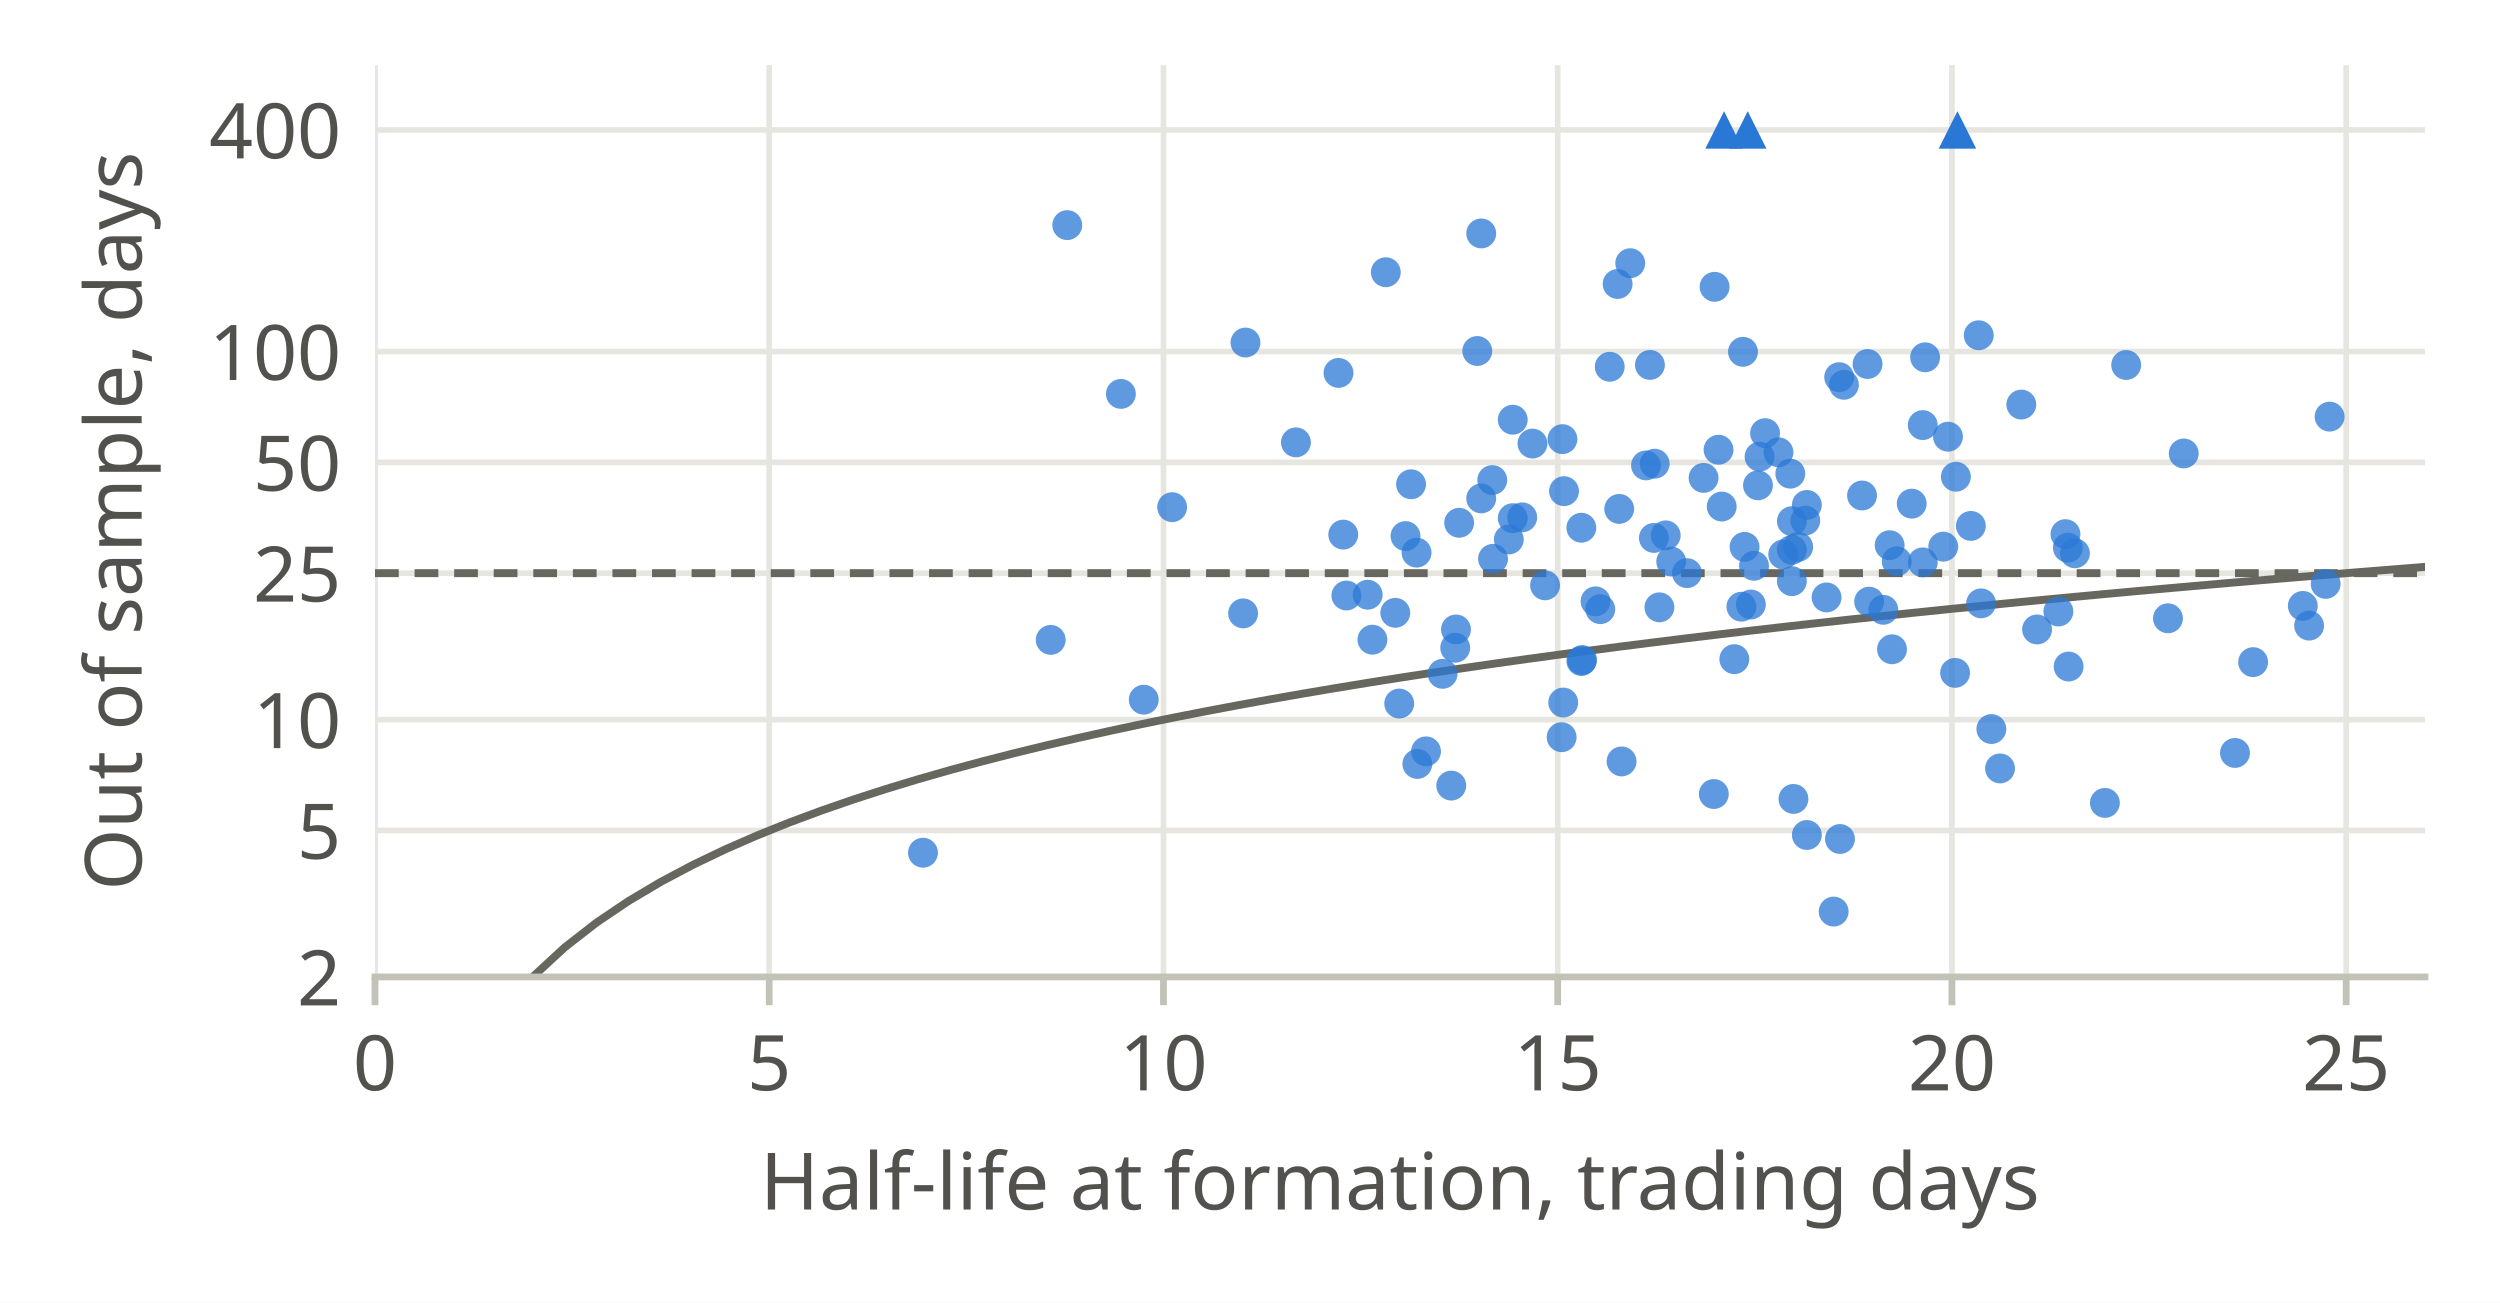
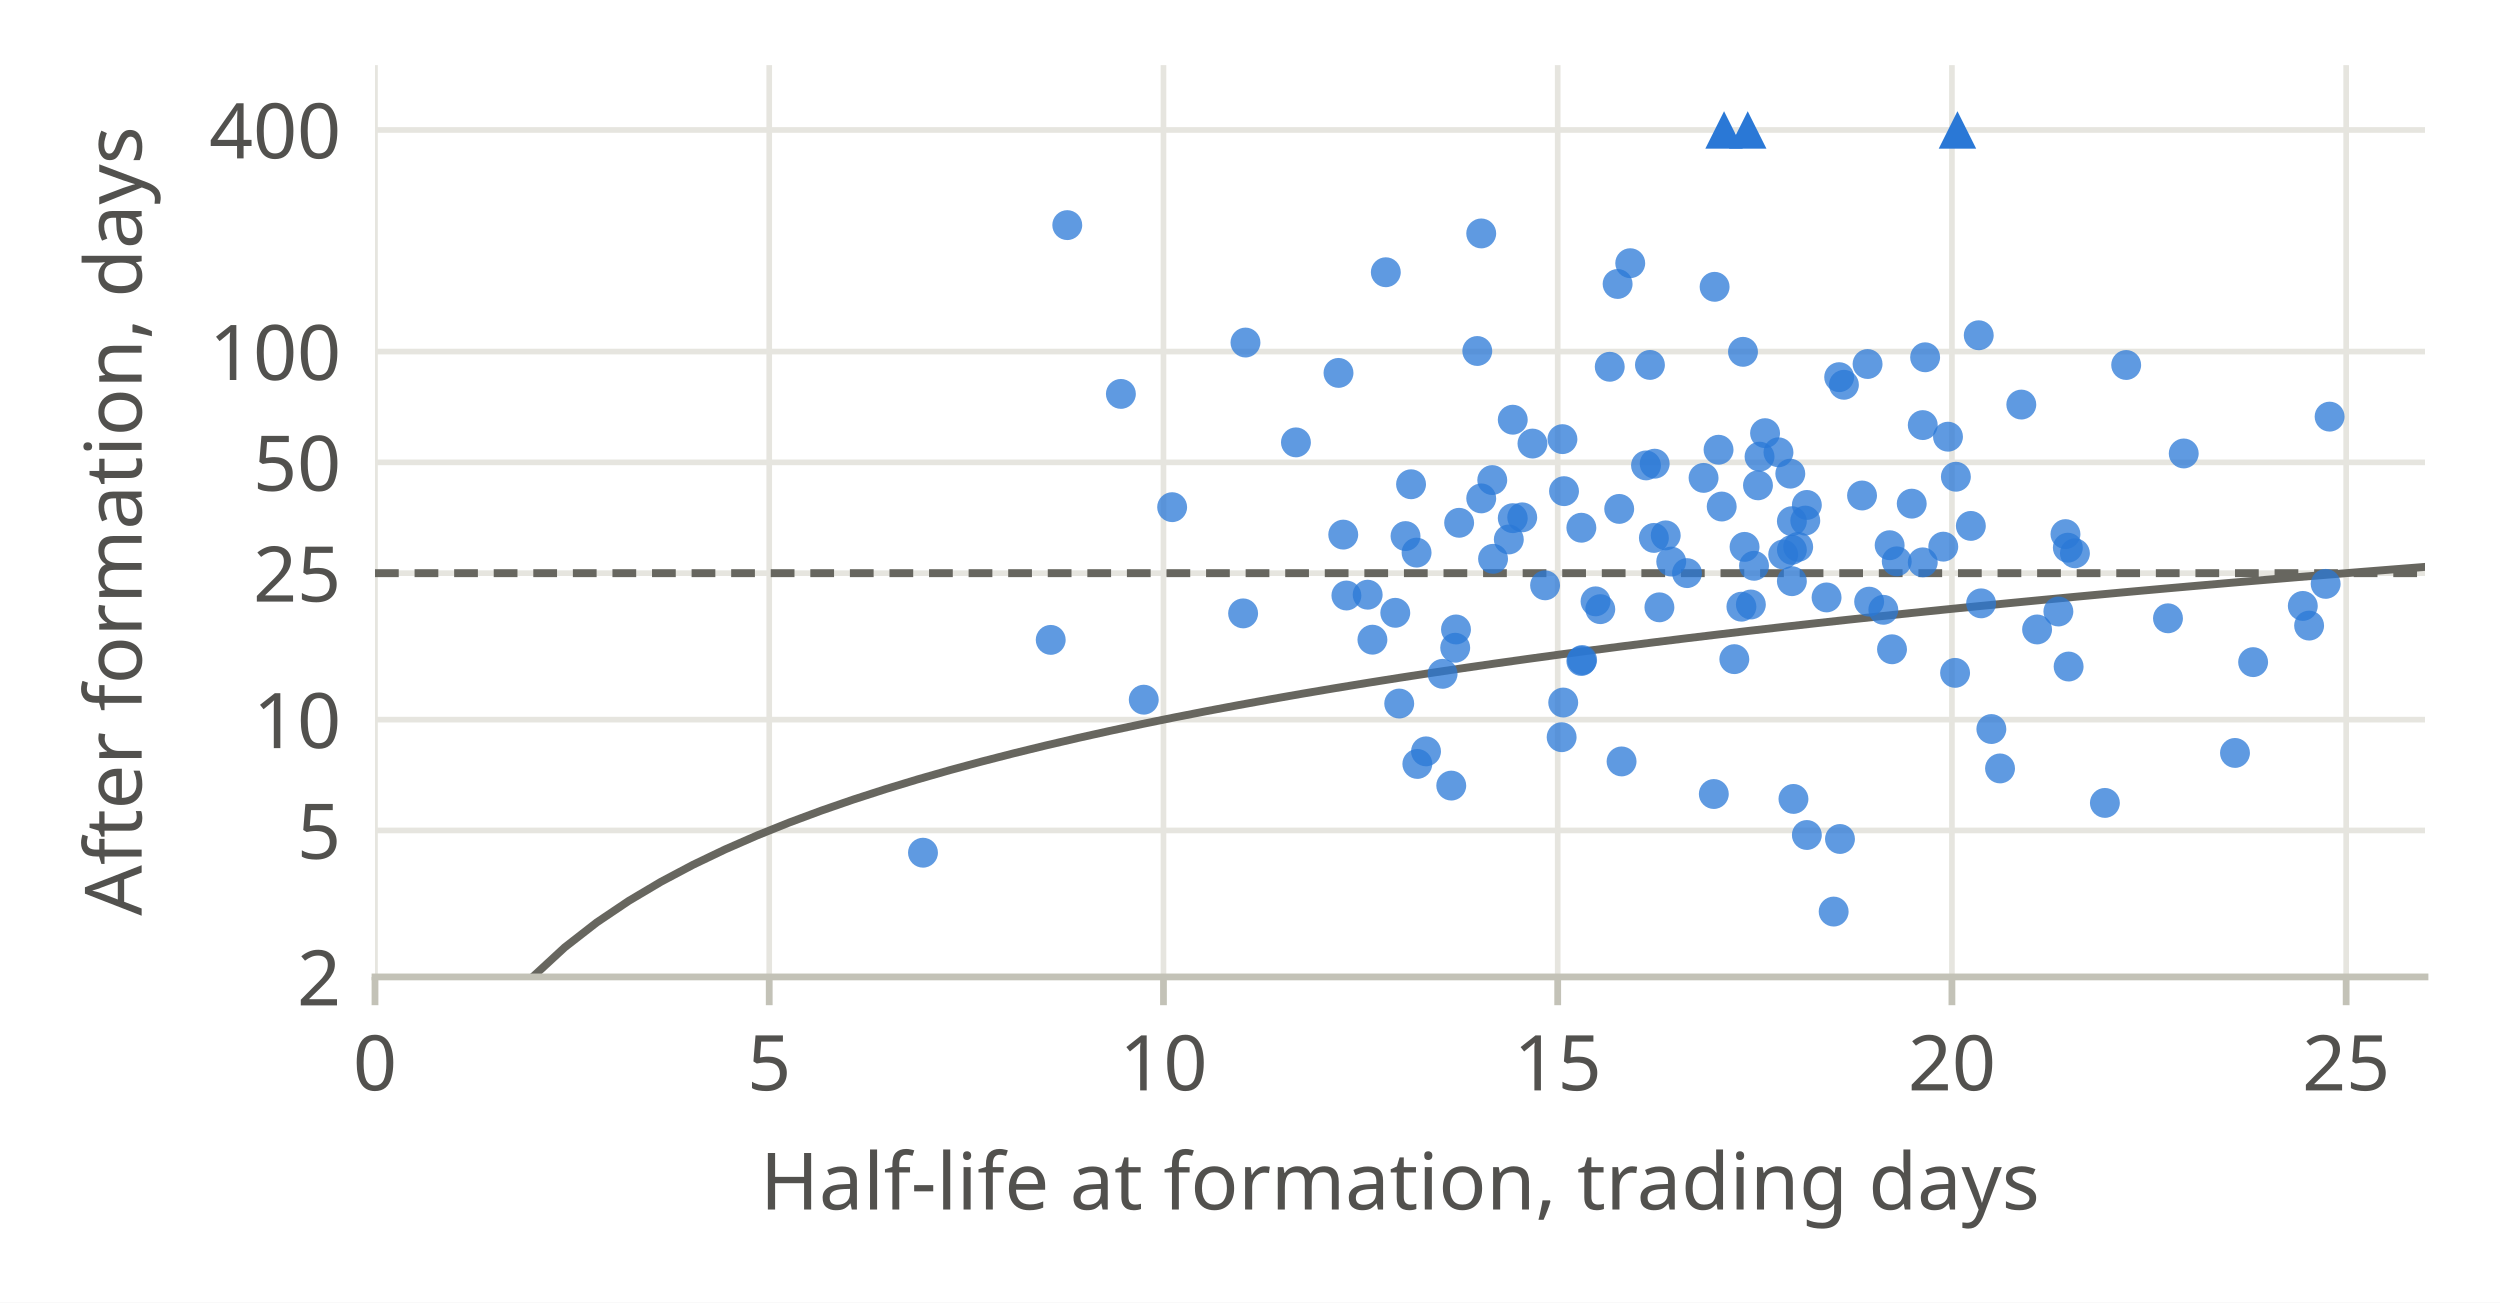
<svg xmlns="http://www.w3.org/2000/svg" xmlns:xlink="http://www.w3.org/1999/xlink" width="221.102pt" height="115.2pt" viewBox="0 0 221.102 115.2" version="1.1">
  <defs>
    <style type="text/css">*{stroke-linejoin: round; stroke-linecap: butt}</style>
  </defs>
  <g id="figure_1">
    <g id="patch_1">
      <path d="M 0 115.2 L 221.102 115.2 L 221.102 0 L 0 0 z " style="fill: #ffffff" />
    </g>
    <g id="axes_1">
      <g id="patch_2">
        <path d="M 33.165 86.4 L 214.469 86.4 L 214.469 5.76 L 33.165 5.76 z " style="fill: #ffffff" />
      </g>
      <g id="matplotlib.axis_1">
        <g id="xtick_1">
          <g id="line2d_1">
            <path d="M 33.165 86.4 L 33.165 5.76 " clip-path="url(#p48fe503455)" style="fill: none; stroke: #e6e5df; stroke-width: 0.5; stroke-linecap: round" />
          </g>
          <g id="line2d_2">
            <defs>
              <path id="m30e6e8c478" d="M 0 0 L 0 2.5 " style="stroke: #c3c2b7; stroke-width: 0.6" />
            </defs>
            <g>
              <use xlink:href="#m30e6e8c478" x="33.165" y="86.4" style="fill: #c3c2b7; stroke: #c3c2b7; stroke-width: 0.6" />
            </g>
          </g>
          <g id="text_1">
            <text style="font-size: 6.8px; font-family: 'IBM Plex Sans'; text-anchor: middle; fill: #52514e" x="33.165" y="96.432" transform="rotate(-0 33.16535 96.432)">0</text>
          </g>
        </g>
        <g id="xtick_2">
          <g id="line2d_3">
            <path d="M 68.031 86.4 L 68.031 5.76 " clip-path="url(#p48fe503455)" style="fill: none; stroke: #e6e5df; stroke-width: 0.5; stroke-linecap: round" />
          </g>
          <g id="line2d_4">
            <g>
              <use xlink:href="#m30e6e8c478" x="68.031" y="86.4" style="fill: #c3c2b7; stroke: #c3c2b7; stroke-width: 0.6" />
            </g>
          </g>
          <g id="text_2">
            <text style="font-size: 6.8px; font-family: 'IBM Plex Sans'; text-anchor: middle; fill: #52514e" x="68.031" y="96.432" transform="rotate(-0 68.0315 96.432)">5</text>
          </g>
        </g>
        <g id="xtick_3">
          <g id="line2d_5">
            <path d="M 102.898 86.4 L 102.898 5.76 " clip-path="url(#p48fe503455)" style="fill: none; stroke: #e6e5df; stroke-width: 0.5; stroke-linecap: round" />
          </g>
          <g id="line2d_6">
            <g>
              <use xlink:href="#m30e6e8c478" x="102.898" y="86.4" style="fill: #c3c2b7; stroke: #c3c2b7; stroke-width: 0.6" />
            </g>
          </g>
          <g id="text_3">
            <text style="font-size: 6.8px; font-family: 'IBM Plex Sans'; text-anchor: middle; fill: #52514e" x="102.898" y="96.432" transform="rotate(-0 102.8976 96.432)">10</text>
          </g>
        </g>
        <g id="xtick_4">
          <g id="line2d_7">
            <path d="M 137.764 86.4 L 137.764 5.76 " clip-path="url(#p48fe503455)" style="fill: none; stroke: #e6e5df; stroke-width: 0.5; stroke-linecap: round" />
          </g>
          <g id="line2d_8">
            <g>
              <use xlink:href="#m30e6e8c478" x="137.764" y="86.4" style="fill: #c3c2b7; stroke: #c3c2b7; stroke-width: 0.6" />
            </g>
          </g>
          <g id="text_4">
            <text style="font-size: 6.8px; font-family: 'IBM Plex Sans'; text-anchor: middle; fill: #52514e" x="137.764" y="96.432" transform="rotate(-0 137.7638 96.432)">15</text>
          </g>
        </g>
        <g id="xtick_5">
          <g id="line2d_9">
            <path d="M 172.63 86.4 L 172.63 5.76 " clip-path="url(#p48fe503455)" style="fill: none; stroke: #e6e5df; stroke-width: 0.5; stroke-linecap: round" />
          </g>
          <g id="line2d_10">
            <g>
              <use xlink:href="#m30e6e8c478" x="172.63" y="86.4" style="fill: #c3c2b7; stroke: #c3c2b7; stroke-width: 0.6" />
            </g>
          </g>
          <g id="text_5">
            <text style="font-size: 6.8px; font-family: 'IBM Plex Sans'; text-anchor: middle; fill: #52514e" x="172.63" y="96.432" transform="rotate(-0 172.6299 96.432)">20</text>
          </g>
        </g>
        <g id="xtick_6">
          <g id="line2d_11">
            <path d="M 207.496 86.4 L 207.496 5.76 " clip-path="url(#p48fe503455)" style="fill: none; stroke: #e6e5df; stroke-width: 0.5; stroke-linecap: round" />
          </g>
          <g id="line2d_12">
            <g>
              <use xlink:href="#m30e6e8c478" x="207.496" y="86.4" style="fill: #c3c2b7; stroke: #c3c2b7; stroke-width: 0.6" />
            </g>
          </g>
          <g id="text_6">
            <text style="font-size: 6.8px; font-family: 'IBM Plex Sans'; text-anchor: middle; fill: #52514e" x="207.496" y="96.432" transform="rotate(-0 207.4961 96.432)">25</text>
          </g>
        </g>
        <g id="text_7">
          <text style="font-size: 7px; font-family: 'IBM Plex Sans'; text-anchor: middle; fill: #52514e" x="123.817" y="106.972" transform="rotate(-0 123.8173 106.972)">Half-life at formation, trading days</text>
        </g>
      </g>
      <g id="matplotlib.axis_2">
        <g id="ytick_1">
          <g id="line2d_13">
            <path d="M 33.165 86.4 L 214.469 86.4 " clip-path="url(#p48fe503455)" style="fill: none; stroke: #e6e5df; stroke-width: 0.5; stroke-linecap: round" />
          </g>
          <g id="line2d_14" />
          <g id="text_8">
            <text style="font-size: 6.8px; font-family: 'IBM Plex Sans'; text-anchor: end; fill: #52514e" x="30.165" y="88.916" transform="rotate(-0 30.16535 88.916)">2</text>
          </g>
        </g>
        <g id="ytick_2">
          <g id="line2d_15">
            <path d="M 33.165 73.445 L 214.469 73.445 " clip-path="url(#p48fe503455)" style="fill: none; stroke: #e6e5df; stroke-width: 0.5; stroke-linecap: round" />
          </g>
          <g id="line2d_16" />
          <g id="text_9">
            <text style="font-size: 6.8px; font-family: 'IBM Plex Sans'; text-anchor: end; fill: #52514e" x="30.165" y="75.961" transform="rotate(-0 30.16535 75.96149)">5</text>
          </g>
        </g>
        <g id="ytick_3">
          <g id="line2d_17">
            <path d="M 33.165 63.646 L 214.469 63.646 " clip-path="url(#p48fe503455)" style="fill: none; stroke: #e6e5df; stroke-width: 0.5; stroke-linecap: round" />
          </g>
          <g id="line2d_18" />
          <g id="text_10">
            <text style="font-size: 6.8px; font-family: 'IBM Plex Sans'; text-anchor: end; fill: #52514e" x="30.165" y="66.162" transform="rotate(-0 30.16535 66.16179)">10</text>
          </g>
        </g>
        <g id="ytick_4">
          <g id="line2d_19">
            <path d="M 33.165 50.691 L 214.469 50.691 " clip-path="url(#p48fe503455)" style="fill: none; stroke: #e6e5df; stroke-width: 0.5; stroke-linecap: round" />
          </g>
          <g id="line2d_20" />
          <g id="text_11">
            <text style="font-size: 6.8px; font-family: 'IBM Plex Sans'; text-anchor: end; fill: #52514e" x="30.165" y="53.207" transform="rotate(-0 30.16535 53.20728)">25</text>
          </g>
        </g>
        <g id="ytick_5">
          <g id="line2d_21">
            <path d="M 33.165 40.892 L 214.469 40.892 " clip-path="url(#p48fe503455)" style="fill: none; stroke: #e6e5df; stroke-width: 0.5; stroke-linecap: round" />
          </g>
          <g id="line2d_22" />
          <g id="text_12">
            <text style="font-size: 6.8px; font-family: 'IBM Plex Sans'; text-anchor: end; fill: #52514e" x="30.165" y="43.408" transform="rotate(-0 30.16535 43.40758)">50</text>
          </g>
        </g>
        <g id="ytick_6">
          <g id="line2d_23">
            <path d="M 33.165 31.092 L 214.469 31.092 " clip-path="url(#p48fe503455)" style="fill: none; stroke: #e6e5df; stroke-width: 0.5; stroke-linecap: round" />
          </g>
          <g id="line2d_24" />
          <g id="text_13">
            <text style="font-size: 6.8px; font-family: 'IBM Plex Sans'; text-anchor: end; fill: #52514e" x="30.165" y="33.608" transform="rotate(-0 30.16535 33.60787)">100</text>
          </g>
        </g>
        <g id="ytick_7">
          <g id="line2d_25">
            <path d="M 33.165 11.492 L 214.469 11.492 " clip-path="url(#p48fe503455)" style="fill: none; stroke: #e6e5df; stroke-width: 0.5; stroke-linecap: round" />
          </g>
          <g id="line2d_26" />
          <g id="text_14">
            <text style="font-size: 6.8px; font-family: 'IBM Plex Sans'; text-anchor: end; fill: #52514e" x="30.165" y="14.008" transform="rotate(-0 30.16535 14.00846)">400</text>
          </g>
        </g>
        <g id="text_15">
-           <text style="font-size: 7px; font-family: 'IBM Plex Sans'; text-anchor: middle; fill: #52514e" x="12.525" y="46.08" transform="rotate(-90 12.52535 46.08)">Out of sample, days</text>
+           <text style="font-size: 7px; font-family: 'IBM Plex Sans'; text-anchor: middle; fill: #52514e" x="12.525" y="46.08" transform="rotate(-90 12.52535 46.08)">After formation, days</text>
        </g>
      </g>
      <g id="line2d_27">
        <path d="M 47.112 86.4 L 49.948 83.782 L 52.785 81.575 L 55.622 79.666 L 58.458 77.984 L 61.295 76.481 L 64.131 75.123 L 66.968 73.884 L 69.804 72.744 L 72.641 71.69 L 75.477 70.709 L 78.314 69.792 L 81.151 68.93 L 83.987 68.118 L 86.824 67.35 L 89.66 66.622 L 92.497 65.929 L 95.333 65.269 L 98.17 64.638 L 101.007 64.034 L 103.843 63.455 L 106.68 62.899 L 109.516 62.364 L 112.353 61.848 L 115.189 61.35 L 118.026 60.87 L 120.863 60.405 L 123.699 59.955 L 126.536 59.519 L 129.372 59.096 L 132.209 58.685 L 135.045 58.286 L 137.882 57.897 L 140.719 57.519 L 143.555 57.151 L 146.392 56.793 L 149.228 56.443 L 152.065 56.102 L 154.901 55.768 L 157.738 55.443 L 160.575 55.124 L 163.411 54.813 L 166.248 54.508 L 169.084 54.21 L 171.921 53.918 L 174.757 53.632 L 177.594 53.352 L 180.43 53.077 L 183.267 52.807 L 186.104 52.542 L 188.94 52.282 L 191.777 52.027 L 194.613 51.777 L 197.45 51.53 L 200.286 51.288 L 203.123 51.05 L 205.96 50.816 L 208.796 50.586 L 211.633 50.36 L 214.469 50.137 " clip-path="url(#p48fe503455)" style="fill: none; stroke: #67665f; stroke-width: 0.7; stroke-linecap: round" />
      </g>
      <g id="line2d_28">
        <path d="M 33.165 50.691 L 214.469 50.691 " clip-path="url(#p48fe503455)" style="fill: none; stroke-dasharray: 2.1,1.4; stroke-dashoffset: 0; stroke: #67665f; stroke-width: 0.7" />
      </g>
      <g id="patch_3">
        <path d="M 33.165 86.4 L 214.469 86.4 " style="fill: none; stroke: #c3c2b7; stroke-width: 0.6; stroke-linejoin: miter; stroke-linecap: square" />
      </g>
      <g id="PathCollection_1">
        <defs>
          <path id="m8a6e64d900" d="M 0 1.323 C 0.351 1.323 0.687 1.183 0.935 0.935 C 1.183 0.687 1.323 0.351 1.323 0 C 1.323 -0.351 1.183 -0.687 0.935 -0.935 C 0.687 -1.183 0.351 -1.323 0 -1.323 C -0.351 -1.323 -0.687 -1.183 -0.935 -0.935 C -1.183 -0.687 -1.323 -0.351 -1.323 0 C -1.323 0.351 -1.183 0.687 -0.935 0.935 C -0.687 1.183 -0.351 1.323 0 1.323 z " />
        </defs>
        <g clip-path="url(#p48fe503455)">
          <use xlink:href="#m8a6e64d900" x="129.047" y="46.236" style="fill: #2a78d6; fill-opacity: 0.75" />
          <use xlink:href="#m8a6e64d900" x="174.303" y="46.511" style="fill: #2a78d6; fill-opacity: 0.75" />
          <use xlink:href="#m8a6e64d900" x="118.378" y="32.98" style="fill: #2a78d6; fill-opacity: 0.75" />
          <use xlink:href="#m8a6e64d900" x="178.766" y="35.78" style="fill: #2a78d6; fill-opacity: 0.75" />
          <use xlink:href="#m8a6e64d900" x="139.925" y="58.373" style="fill: #2a78d6; fill-opacity: 0.75" />
          <use xlink:href="#m8a6e64d900" x="167.121" y="48.218" style="fill: #2a78d6; fill-opacity: 0.75" />
          <use xlink:href="#m8a6e64d900" x="124.305" y="47.41" style="fill: #2a78d6; fill-opacity: 0.75" />
          <use xlink:href="#m8a6e64d900" x="142.366" y="32.438" style="fill: #2a78d6; fill-opacity: 0.75" />
          <use xlink:href="#m8a6e64d900" x="180.161" y="55.669" style="fill: #2a78d6; fill-opacity: 0.75" />
          <use xlink:href="#m8a6e64d900" x="139.856" y="46.672" style="fill: #2a78d6; fill-opacity: 0.75" />
          <use xlink:href="#m8a6e64d900" x="138.322" y="43.438" style="fill: #2a78d6; fill-opacity: 0.75" />
          <use xlink:href="#m8a6e64d900" x="171.863" y="48.346" style="fill: #2a78d6; fill-opacity: 0.75" />
          <use xlink:href="#m8a6e64d900" x="170.05" y="37.595" style="fill: #2a78d6; fill-opacity: 0.75" />
          <use xlink:href="#m8a6e64d900" x="193.131" y="40.105" style="fill: #2a78d6; fill-opacity: 0.75" />
          <use xlink:href="#m8a6e64d900" x="131" y="44.078" style="fill: #2a78d6; fill-opacity: 0.75" />
          <use xlink:href="#m8a6e64d900" x="158.614" y="70.657" style="fill: #2a78d6; fill-opacity: 0.75" />
          <use xlink:href="#m8a6e64d900" x="167.33" y="57.422" style="fill: #2a78d6; fill-opacity: 0.75" />
          <use xlink:href="#m8a6e64d900" x="154.011" y="53.656" style="fill: #2a78d6; fill-opacity: 0.75" />
          <use xlink:href="#m8a6e64d900" x="157.289" y="40.001" style="fill: #2a78d6; fill-opacity: 0.75" />
          <use xlink:href="#m8a6e64d900" x="149.2" y="50.686" style="fill: #2a78d6; fill-opacity: 0.75" />
          <use xlink:href="#m8a6e64d900" x="132.046" y="49.421" style="fill: #2a78d6; fill-opacity: 0.75" />
          <use xlink:href="#m8a6e64d900" x="128.699" y="57.287" style="fill: #2a78d6; fill-opacity: 0.75" />
          <use xlink:href="#m8a6e64d900" x="120.958" y="52.595" style="fill: #2a78d6; fill-opacity: 0.75" />
          <use xlink:href="#m8a6e64d900" x="199.268" y="58.559" style="fill: #2a78d6; fill-opacity: 0.75" />
          <use xlink:href="#m8a6e64d900" x="159.66" y="46.04" style="fill: #2a78d6; fill-opacity: 0.75" />
          <use xlink:href="#m8a6e64d900" x="151.989" y="39.775" style="fill: #2a78d6; fill-opacity: 0.75" />
          <use xlink:href="#m8a6e64d900" x="161.542" y="52.837" style="fill: #2a78d6; fill-opacity: 0.75" />
          <use xlink:href="#m8a6e64d900" x="109.941" y="54.248" style="fill: #2a78d6; fill-opacity: 0.75" />
          <use xlink:href="#m8a6e64d900" x="197.664" y="66.59" style="fill: #2a78d6; fill-opacity: 0.75" />
          <use xlink:href="#m8a6e64d900" x="164.68" y="43.822" style="fill: #2a78d6; fill-opacity: 0.75" />
          <use xlink:href="#m8a6e64d900" x="170.05" y="49.735" style="fill: #2a78d6; fill-opacity: 0.75" />
          <use xlink:href="#m8a6e64d900" x="144.179" y="23.277" style="fill: #2a78d6; fill-opacity: 0.75" />
          <use xlink:href="#m8a6e64d900" x="125.351" y="67.563" style="fill: #2a78d6; fill-opacity: 0.75" />
          <use xlink:href="#m8a6e64d900" x="146.341" y="41.008" style="fill: #2a78d6; fill-opacity: 0.75" />
          <use xlink:href="#m8a6e64d900" x="121.377" y="56.574" style="fill: #2a78d6; fill-opacity: 0.75" />
          <use xlink:href="#m8a6e64d900" x="134.626" y="45.754" style="fill: #2a78d6; fill-opacity: 0.75" />
          <use xlink:href="#m8a6e64d900" x="182.95" y="58.949" style="fill: #2a78d6; fill-opacity: 0.75" />
          <use xlink:href="#m8a6e64d900" x="176.884" y="67.96" style="fill: #2a78d6; fill-opacity: 0.75" />
          <use xlink:href="#m8a6e64d900" x="182.881" y="48.438" style="fill: #2a78d6; fill-opacity: 0.75" />
          <use xlink:href="#m8a6e64d900" x="172.281" y="38.621" style="fill: #2a78d6; fill-opacity: 0.75" />
          <use xlink:href="#m8a6e64d900" x="170.259" y="31.598" style="fill: #2a78d6; fill-opacity: 0.75" />
          <use xlink:href="#m8a6e64d900" x="126.118" y="66.451" style="fill: #2a78d6; fill-opacity: 0.75" />
          <use xlink:href="#m8a6e64d900" x="159.799" y="73.847" style="fill: #2a78d6; fill-opacity: 0.75" />
          <use xlink:href="#m8a6e64d900" x="155.615" y="40.386" style="fill: #2a78d6; fill-opacity: 0.75" />
          <use xlink:href="#m8a6e64d900" x="152.268" y="44.798" style="fill: #2a78d6; fill-opacity: 0.75" />
          <use xlink:href="#m8a6e64d900" x="159.032" y="48.366" style="fill: #2a78d6; fill-opacity: 0.75" />
          <use xlink:href="#m8a6e64d900" x="186.158" y="71.01" style="fill: #2a78d6; fill-opacity: 0.75" />
          <use xlink:href="#m8a6e64d900" x="94.39" y="19.909" style="fill: #2a78d6; fill-opacity: 0.75" />
          <use xlink:href="#m8a6e64d900" x="143.412" y="67.341" style="fill: #2a78d6; fill-opacity: 0.75" />
          <use xlink:href="#m8a6e64d900" x="119.076" y="52.667" style="fill: #2a78d6; fill-opacity: 0.75" />
          <use xlink:href="#m8a6e64d900" x="114.613" y="39.124" style="fill: #2a78d6; fill-opacity: 0.75" />
          <use xlink:href="#m8a6e64d900" x="204.219" y="55.328" style="fill: #2a78d6; fill-opacity: 0.75" />
          <use xlink:href="#m8a6e64d900" x="155.127" y="50.039" style="fill: #2a78d6; fill-opacity: 0.75" />
          <use xlink:href="#m8a6e64d900" x="183.508" y="48.933" style="fill: #2a78d6; fill-opacity: 0.75" />
          <use xlink:href="#m8a6e64d900" x="156.103" y="38.309" style="fill: #2a78d6; fill-opacity: 0.75" />
          <use xlink:href="#m8a6e64d900" x="133.789" y="37.119" style="fill: #2a78d6; fill-opacity: 0.75" />
          <use xlink:href="#m8a6e64d900" x="163.077" y="34.031" style="fill: #2a78d6; fill-opacity: 0.75" />
          <use xlink:href="#m8a6e64d900" x="139.856" y="58.461" style="fill: #2a78d6; fill-opacity: 0.75" />
          <use xlink:href="#m8a6e64d900" x="203.661" y="53.587" style="fill: #2a78d6; fill-opacity: 0.75" />
          <use xlink:href="#m8a6e64d900" x="133.789" y="45.826" style="fill: #2a78d6; fill-opacity: 0.75" />
          <use xlink:href="#m8a6e64d900" x="172.979" y="42.163" style="fill: #2a78d6; fill-opacity: 0.75" />
          <use xlink:href="#m8a6e64d900" x="162.658" y="33.356" style="fill: #2a78d6; fill-opacity: 0.75" />
          <use xlink:href="#m8a6e64d900" x="101.154" y="61.88" style="fill: #2a78d6; fill-opacity: 0.75" />
          <use xlink:href="#m8a6e64d900" x="205.683" y="51.638" style="fill: #2a78d6; fill-opacity: 0.75" />
          <use xlink:href="#m8a6e64d900" x="151.641" y="25.366" style="fill: #2a78d6; fill-opacity: 0.75" />
          <use xlink:href="#m8a6e64d900" x="128.35" y="69.478" style="fill: #2a78d6; fill-opacity: 0.75" />
          <use xlink:href="#m8a6e64d900" x="141.111" y="53.183" style="fill: #2a78d6; fill-opacity: 0.75" />
          <use xlink:href="#m8a6e64d900" x="122.562" y="24.077" style="fill: #2a78d6; fill-opacity: 0.75" />
          <use xlink:href="#m8a6e64d900" x="143.063" y="25.114" style="fill: #2a78d6; fill-opacity: 0.75" />
          <use xlink:href="#m8a6e64d900" x="130.651" y="31.042" style="fill: #2a78d6; fill-opacity: 0.75" />
          <use xlink:href="#m8a6e64d900" x="133.44" y="47.709" style="fill: #2a78d6; fill-opacity: 0.75" />
          <use xlink:href="#m8a6e64d900" x="123.748" y="62.221" style="fill: #2a78d6; fill-opacity: 0.75" />
          <use xlink:href="#m8a6e64d900" x="103.665" y="44.854" style="fill: #2a78d6; fill-opacity: 0.75" />
          <use xlink:href="#m8a6e64d900" x="81.629" y="75.414" style="fill: #2a78d6; fill-opacity: 0.75" />
          <use xlink:href="#m8a6e64d900" x="151.571" y="70.223" style="fill: #2a78d6; fill-opacity: 0.75" />
          <use xlink:href="#m8a6e64d900" x="182.044" y="54.081" style="fill: #2a78d6; fill-opacity: 0.75" />
          <use xlink:href="#m8a6e64d900" x="167.749" y="49.645" style="fill: #2a78d6; fill-opacity: 0.75" />
          <use xlink:href="#m8a6e64d900" x="162.17" y="80.62" style="fill: #2a78d6; fill-opacity: 0.75" />
          <use xlink:href="#m8a6e64d900" x="127.583" y="59.593" style="fill: #2a78d6; fill-opacity: 0.75" />
          <use xlink:href="#m8a6e64d900" x="175.001" y="29.65" style="fill: #2a78d6; fill-opacity: 0.75" />
          <use xlink:href="#m8a6e64d900" x="146.271" y="47.573" style="fill: #2a78d6; fill-opacity: 0.75" />
          <use xlink:href="#m8a6e64d900" x="136.648" y="51.766" style="fill: #2a78d6; fill-opacity: 0.75" />
          <use xlink:href="#m8a6e64d900" x="159.799" y="44.657" style="fill: #2a78d6; fill-opacity: 0.75" />
          <use xlink:href="#m8a6e64d900" x="172.909" y="59.508" style="fill: #2a78d6; fill-opacity: 0.75" />
          <use xlink:href="#m8a6e64d900" x="145.574" y="41.16" style="fill: #2a78d6; fill-opacity: 0.75" />
          <use xlink:href="#m8a6e64d900" x="165.169" y="32.193" style="fill: #2a78d6; fill-opacity: 0.75" />
          <use xlink:href="#m8a6e64d900" x="158.474" y="46.093" style="fill: #2a78d6; fill-opacity: 0.75" />
          <use xlink:href="#m8a6e64d900" x="157.707" y="49.039" style="fill: #2a78d6; fill-opacity: 0.75" />
          <use xlink:href="#m8a6e64d900" x="155.476" y="42.922" style="fill: #2a78d6; fill-opacity: 0.75" />
          <use xlink:href="#m8a6e64d900" x="131" y="20.645" style="fill: #2a78d6; fill-opacity: 0.75" />
          <use xlink:href="#m8a6e64d900" x="145.922" y="32.274" style="fill: #2a78d6; fill-opacity: 0.75" />
          <use xlink:href="#m8a6e64d900" x="154.151" y="31.116" style="fill: #2a78d6; fill-opacity: 0.75" />
          <use xlink:href="#m8a6e64d900" x="176.117" y="64.476" style="fill: #2a78d6; fill-opacity: 0.75" />
          <use xlink:href="#m8a6e64d900" x="147.805" y="49.666" style="fill: #2a78d6; fill-opacity: 0.75" />
          <use xlink:href="#m8a6e64d900" x="128.768" y="55.669" style="fill: #2a78d6; fill-opacity: 0.75" />
          <use xlink:href="#m8a6e64d900" x="143.203" y="45.008" style="fill: #2a78d6; fill-opacity: 0.75" />
          <use xlink:href="#m8a6e64d900" x="206.032" y="36.847" style="fill: #2a78d6; fill-opacity: 0.75" />
          <use xlink:href="#m8a6e64d900" x="92.926" y="56.592" style="fill: #2a78d6; fill-opacity: 0.75" />
          <use xlink:href="#m8a6e64d900" x="141.529" y="53.874" style="fill: #2a78d6; fill-opacity: 0.75" />
          <use xlink:href="#m8a6e64d900" x="138.182" y="38.837" style="fill: #2a78d6; fill-opacity: 0.75" />
          <use xlink:href="#m8a6e64d900" x="182.671" y="47.237" style="fill: #2a78d6; fill-opacity: 0.75" />
          <use xlink:href="#m8a6e64d900" x="124.794" y="42.828" style="fill: #2a78d6; fill-opacity: 0.75" />
          <use xlink:href="#m8a6e64d900" x="169.074" y="44.543" style="fill: #2a78d6; fill-opacity: 0.75" />
          <use xlink:href="#m8a6e64d900" x="162.728" y="74.2" style="fill: #2a78d6; fill-opacity: 0.75" />
          <use xlink:href="#m8a6e64d900" x="154.848" y="53.463" style="fill: #2a78d6; fill-opacity: 0.75" />
          <use xlink:href="#m8a6e64d900" x="158.474" y="48.627" style="fill: #2a78d6; fill-opacity: 0.75" />
          <use xlink:href="#m8a6e64d900" x="138.252" y="62.132" style="fill: #2a78d6; fill-opacity: 0.75" />
          <use xlink:href="#m8a6e64d900" x="153.384" y="58.295" style="fill: #2a78d6; fill-opacity: 0.75" />
          <use xlink:href="#m8a6e64d900" x="147.317" y="47.348" style="fill: #2a78d6; fill-opacity: 0.75" />
          <use xlink:href="#m8a6e64d900" x="158.474" y="51.399" style="fill: #2a78d6; fill-opacity: 0.75" />
          <use xlink:href="#m8a6e64d900" x="191.737" y="54.683" style="fill: #2a78d6; fill-opacity: 0.75" />
          <use xlink:href="#m8a6e64d900" x="188.041" y="32.28" style="fill: #2a78d6; fill-opacity: 0.75" />
          <use xlink:href="#m8a6e64d900" x="154.29" y="48.366" style="fill: #2a78d6; fill-opacity: 0.75" />
          <use xlink:href="#m8a6e64d900" x="135.532" y="39.229" style="fill: #2a78d6; fill-opacity: 0.75" />
          <use xlink:href="#m8a6e64d900" x="99.132" y="34.837" style="fill: #2a78d6; fill-opacity: 0.75" />
          <use xlink:href="#m8a6e64d900" x="138.112" y="65.198" style="fill: #2a78d6; fill-opacity: 0.75" />
          <use xlink:href="#m8a6e64d900" x="110.15" y="30.295" style="fill: #2a78d6; fill-opacity: 0.75" />
          <use xlink:href="#m8a6e64d900" x="131.976" y="42.457" style="fill: #2a78d6; fill-opacity: 0.75" />
          <use xlink:href="#m8a6e64d900" x="146.759" y="53.712" style="fill: #2a78d6; fill-opacity: 0.75" />
          <use xlink:href="#m8a6e64d900" x="165.308" y="53.21" style="fill: #2a78d6; fill-opacity: 0.75" />
          <use xlink:href="#m8a6e64d900" x="118.797" y="47.281" style="fill: #2a78d6; fill-opacity: 0.75" />
          <use xlink:href="#m8a6e64d900" x="166.563" y="53.931" style="fill: #2a78d6; fill-opacity: 0.75" />
          <use xlink:href="#m8a6e64d900" x="175.21" y="53.36" style="fill: #2a78d6; fill-opacity: 0.75" />
          <use xlink:href="#m8a6e64d900" x="158.335" y="41.89" style="fill: #2a78d6; fill-opacity: 0.75" />
          <use xlink:href="#m8a6e64d900" x="123.399" y="54.197" style="fill: #2a78d6; fill-opacity: 0.75" />
          <use xlink:href="#m8a6e64d900" x="125.282" y="48.874" style="fill: #2a78d6; fill-opacity: 0.75" />
          <use xlink:href="#m8a6e64d900" x="150.664" y="42.265" style="fill: #2a78d6; fill-opacity: 0.75" />
        </g>
      </g>
      <g id="PathCollection_2">
        <defs>
          <path id="m5151f1dbb1" d="M 0 -1.658 L -1.658 1.658 L 1.658 1.658 z " />
        </defs>
        <g clip-path="url(#p48fe503455)">
          <use xlink:href="#m5151f1dbb1" x="154.569" y="11.492" style="fill: #2a78d6" />
          <use xlink:href="#m5151f1dbb1" x="152.477" y="11.492" style="fill: #2a78d6" />
          <use xlink:href="#m5151f1dbb1" x="173.118" y="11.492" style="fill: #2a78d6" />
        </g>
      </g>
    </g>
  </g>
  <defs>
    <clipPath id="p48fe503455">
      <rect x="33.165" y="5.76" width="181.304" height="80.64" />
    </clipPath>
  </defs>
</svg>
